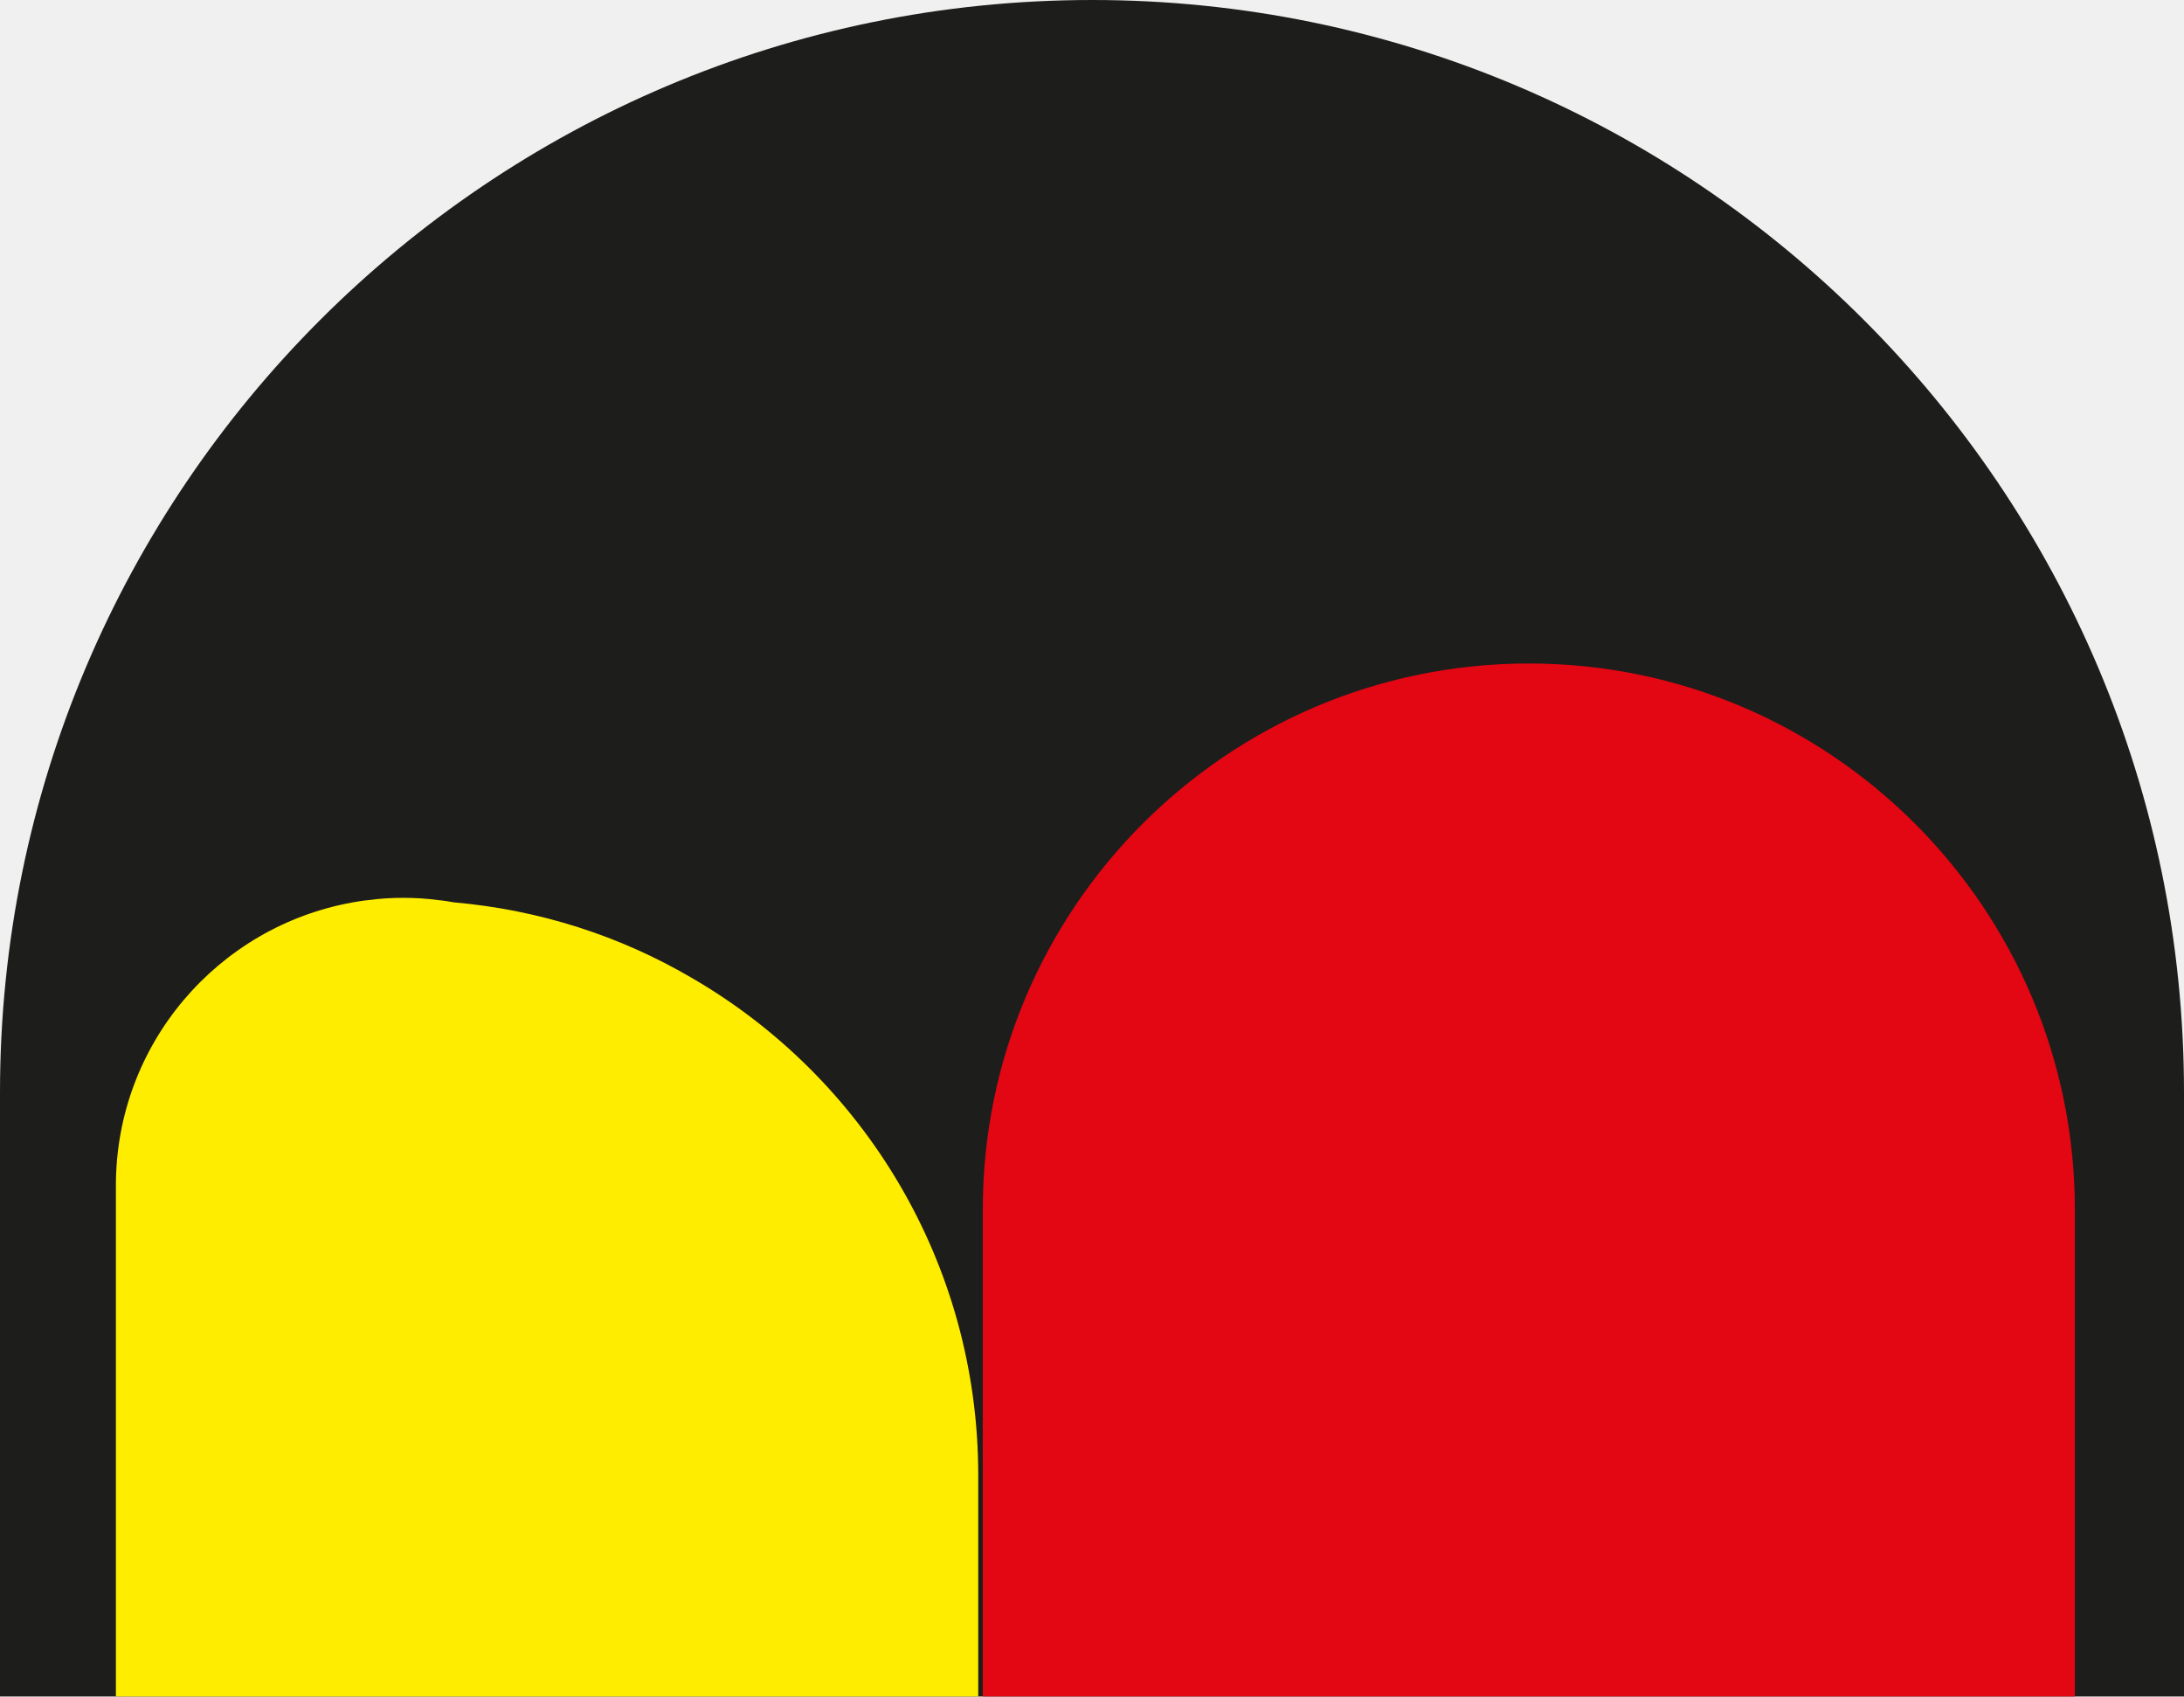
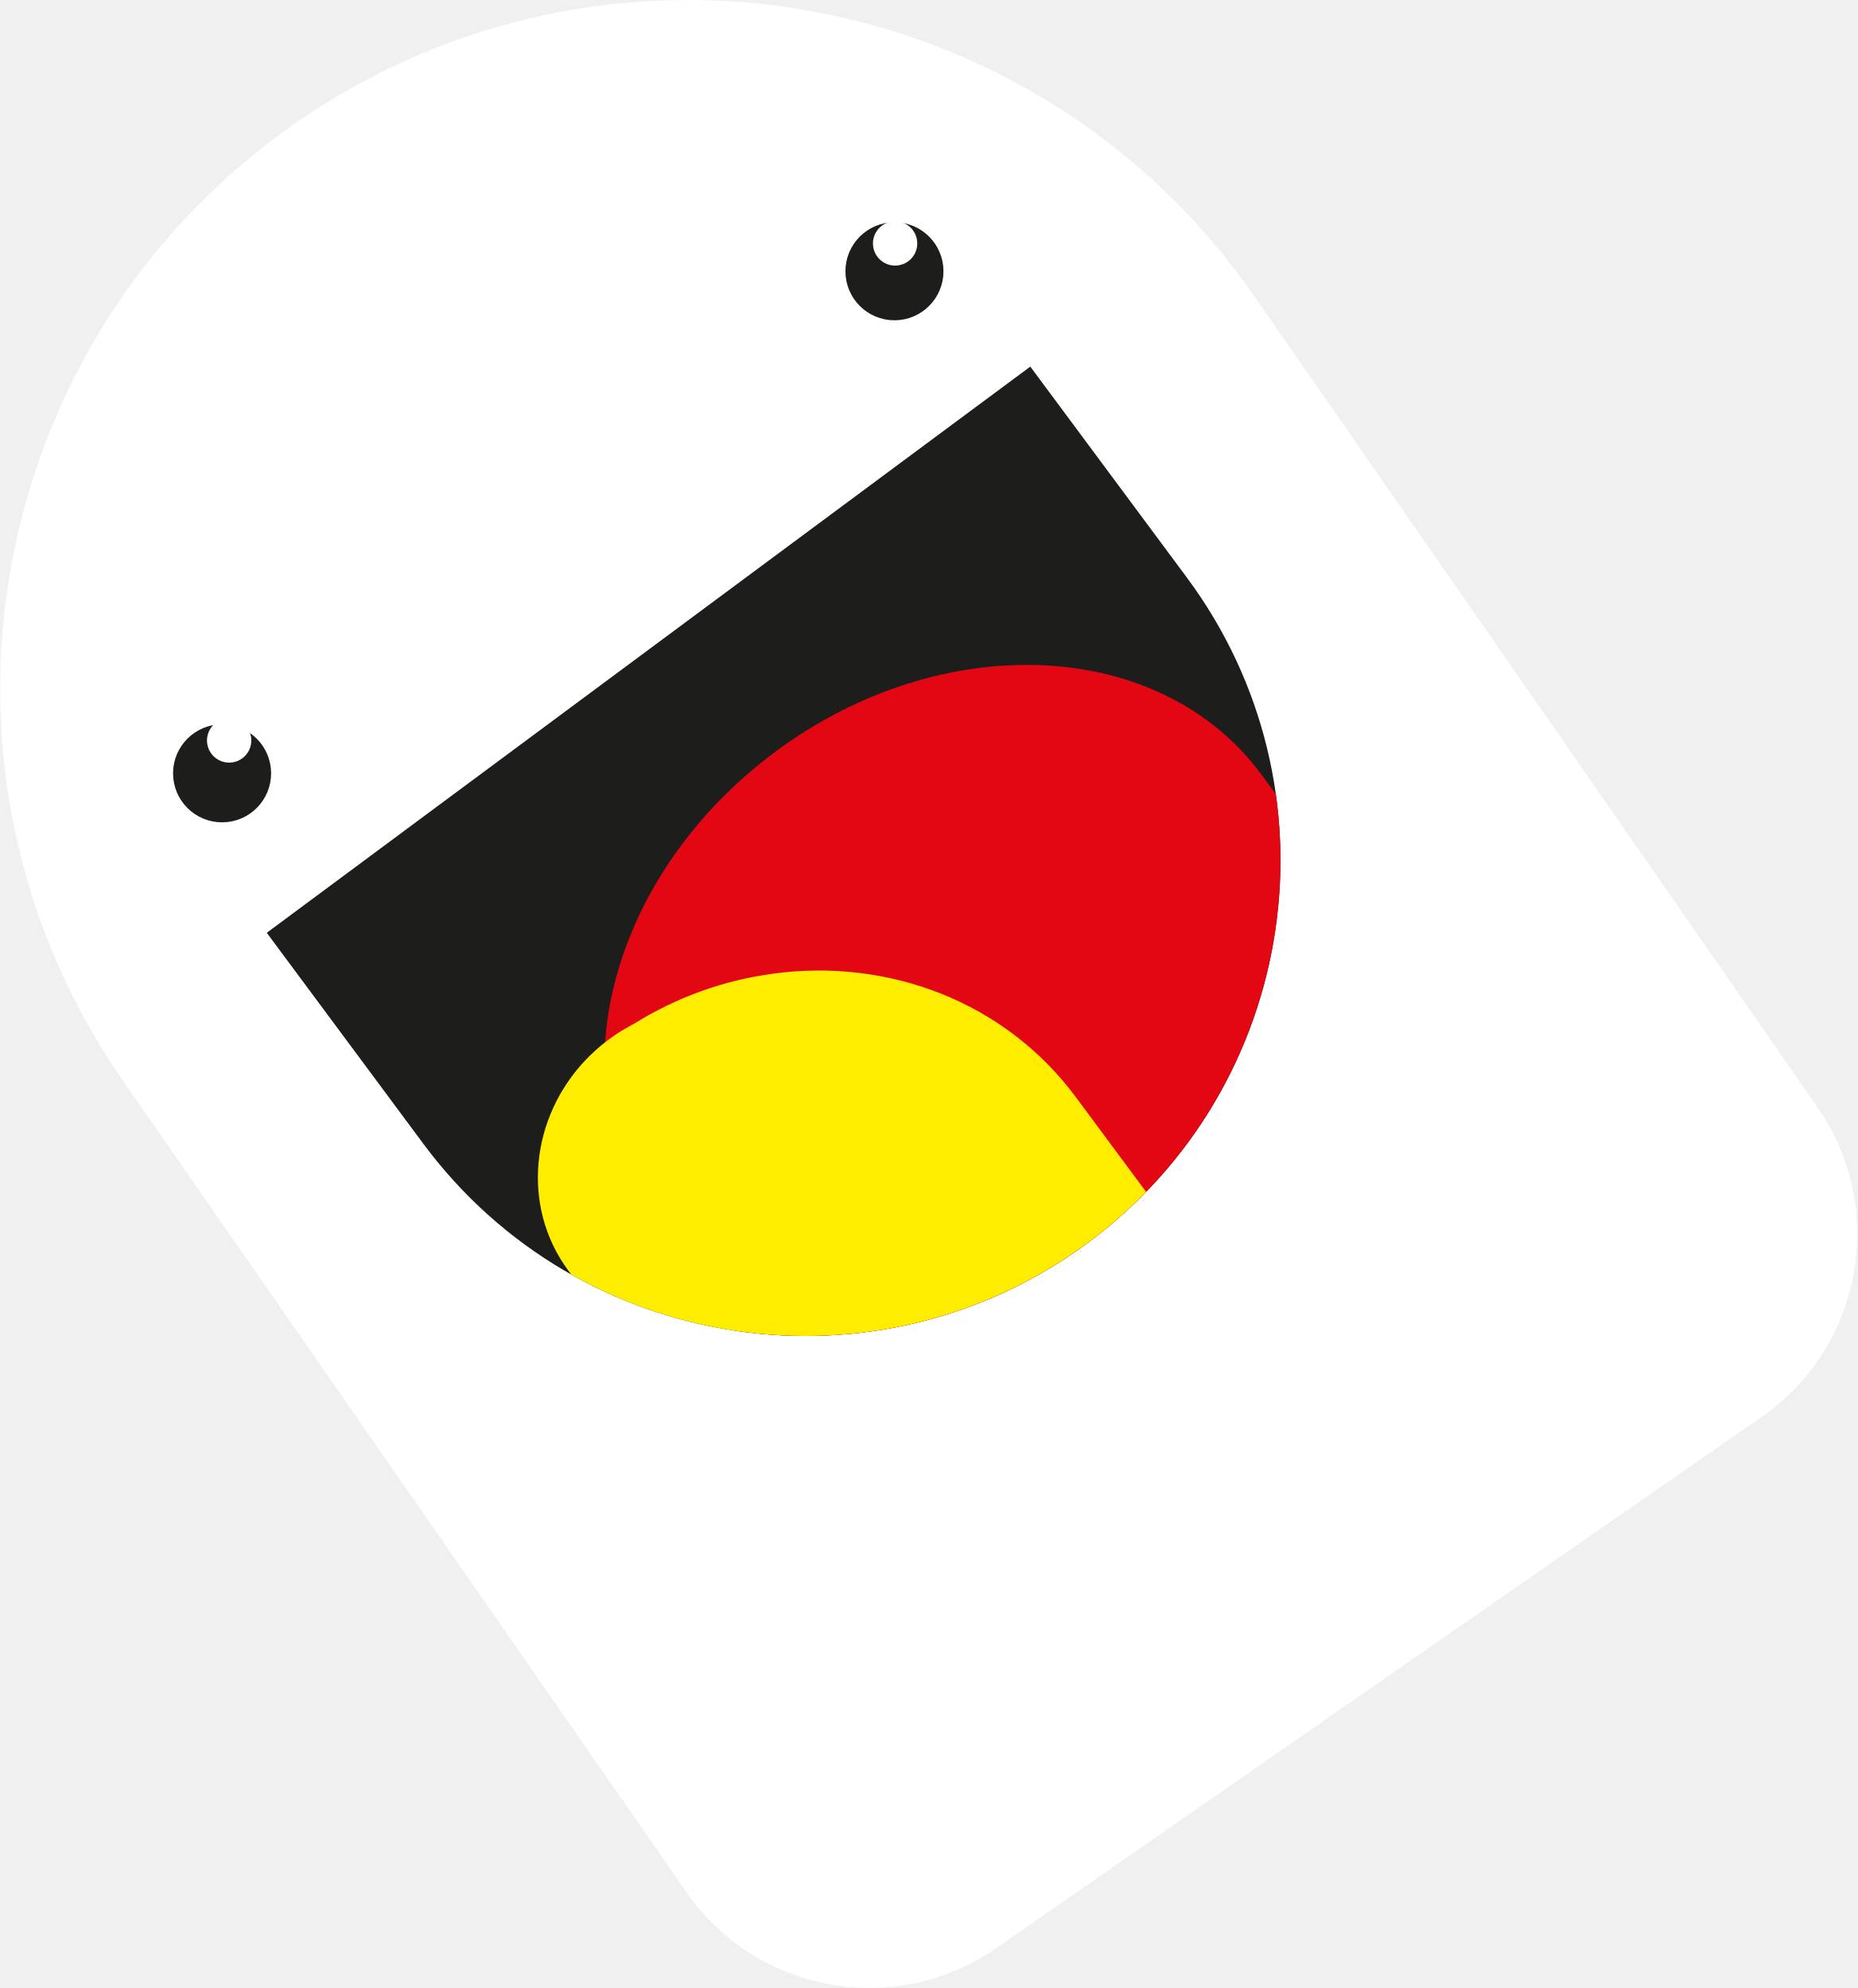
- <svg xmlns="http://www.w3.org/2000/svg" id="uuid-a4cd81a3-0775-42a7-b791-d6073ceeca40" data-name="Capa 2" viewBox="0 0 96.67 75.07">
+ <svg xmlns="http://www.w3.org/2000/svg" id="uuid-a9c53663-b663-46d8-aad7-40bab448ff7b" data-name="Capa 2" viewBox="0 0 199.46 213.55">
  <defs>
    <style>
-       .uuid-dd83e391-407a-4f49-a061-af6c7d86dd8d { fill: #ffed00; }
-       .uuid-dd83e391-407a-4f49-a061-af6c7d86dd8d, .uuid-f17bcd7e-f945-4aa8-a8c8-b359850229c9, .uuid-7a406ff1-3b81-48b3-89e6-25105bbfb476 { stroke-width: 0px; }
-       .uuid-f17bcd7e-f945-4aa8-a8c8-b359850229c9 { fill: #e30613; }
-       .uuid-7a406ff1-3b81-48b3-89e6-25105bbfb476 { fill: #1d1d1b; }
+       .uuid-62f2300c-a60b-4e4b-9223-38e04753fcbe { fill: #ffed00; }
+       .uuid-62f2300c-a60b-4e4b-9223-38e04753fcbe, .uuid-b6c9ada4-c30b-4ccf-848d-28065de551e2, .uuid-548eeedf-82cf-4137-a405-02fc540055dc, .uuid-0642bd79-bd7a-435a-9f7b-4940fdd9cb8d, .uuid-a1e0b3d9-0631-4751-bef3-fae9cac55993 { stroke-width: 0px; }
+       .uuid-b6c9ada4-c30b-4ccf-848d-28065de551e2 { fill: none; }
+       .uuid-548eeedf-82cf-4137-a405-02fc540055dc { fill: #e30613; }
+       .uuid-412323c8-3101-4592-b8c1-b1868e7720ad { stroke: #1d1d1b; stroke-miterlimit: 10; stroke-width: 2.83px; }
+       .uuid-412323c8-3101-4592-b8c1-b1868e7720ad, .uuid-0642bd79-bd7a-435a-9f7b-4940fdd9cb8d { fill: #1d1d1b; }
+       .uuid-a1e0b3d9-0631-4751-bef3-fae9cac55993 { fill: #fff; }
+       .uuid-d164717b-2fcf-480c-93c2-ef2c7afe46c2 { clip-path: url(#uuid-8aea7e41-d135-4a8a-a1fb-00edfddd94fe); }
    </style>
+     <clipPath id="uuid-8aea7e41-d135-4a8a-a1fb-00edfddd94fe">
+       <path class="uuid-b6c9ada4-c30b-4ccf-848d-28065de551e2" d="M116.88,133.46h0c22.64-16.8,27.38-48.77,10.59-71.41l-16.82-22.67L28.65,100.2l16.82,22.67c16.8,22.64,48.77,27.38,71.41,10.59Z" />
+     </clipPath>
  </defs>
-   <g id="uuid-177e5252-6ded-4d67-9fa1-e14da5a7892b" data-name="Capa 1">
+   <g id="uuid-c6e1d0c0-6747-4995-9f10-685ed732ef74" data-name="Capa 1">
    <g>
-       <path class="uuid-7a406ff1-3b81-48b3-89e6-25105bbfb476" d="M48.34,0h0C75.01,0,96.67,21.66,96.67,48.34v26.73H0v-26.73C0,21.66,21.66,0,48.34,0Z" />
-       <path class="uuid-f17bcd7e-f945-4aa8-a8c8-b359850229c9" d="M44.81,28.04h21.54c13.34,0,24.17,10.83,24.17,24.17h0c0,13.34-10.83,24.17-24.17,24.17h-21.54V28.04h0Z" transform="translate(15.46 119.88) rotate(-90)" />
-       <path class="uuid-dd83e391-407a-4f49-a061-af6c7d86dd8d" d="M30.58,43.25c-3.13-1.83-6.7-2.99-10.49-3.32-.23-.04-.46-.08-.7-.1-.5-.07-1.02-.1-1.54-.1s-1.04.03-1.54.1c-.23.02-.47.06-.69.1-5.96,1.06-10.49,6.26-10.49,12.53v22.61h38.17v-9.79c0-9.42-5.12-17.65-12.72-22.03Z" />
+       <path class="uuid-a1e0b3d9-0631-4751-bef3-fae9cac55993" d="M89.93-5h0c40.8,0,73.93,33.13,73.93,73.93v106.13c0,13.18-10.7,23.89-23.89,23.89H39.88c-13.18,0-23.89-10.7-23.89-23.89v-106.13C16,28.13,49.12-5,89.93-5Z" transform="translate(-39.24 68.59) rotate(-34.77)" />
+       <g class="uuid-d164717b-2fcf-480c-93c2-ef2c7afe46c2">
+         <path class="uuid-0642bd79-bd7a-435a-9f7b-4940fdd9cb8d" d="M116.88,133.46h0c22.64-16.8,27.38-48.77,10.59-71.41l-16.82-22.67L28.65,100.2l16.82,22.67c16.8,22.64,48.77,27.38,71.41,10.59Z" />
+         <path class="uuid-548eeedf-82cf-4137-a405-02fc540055dc" d="M83.26,80.76h0c-17.96,13.32-23.72,35.97-12.88,50.6l17.51,23.6,65.03-48.24-17.51-23.6c-10.85-14.62-34.2-15.68-52.16-2.36Z" />
+         <path class="uuid-62f2300c-a60b-4e4b-9223-38e04753fcbe" d="M82.92,104.61c-5.1.68-10.16,2.46-14.81,5.35-.29.15-.59.31-.88.49-.63.35-1.25.76-1.85,1.21s-1.17.92-1.69,1.42c-.26.22-.49.47-.72.7-6.02,6.26-7.02,15.85-1.93,22.71l18.37,24.77,14.69-10.9,14.69-10.9,12.44-9.23,2.25-1.67-7.95-10.72c-7.65-10.32-20.25-14.95-32.6-13.24Z" />
+       </g>
+       <g>
+         <circle class="uuid-412323c8-3101-4592-b8c1-b1868e7720ad" cx="23.85" cy="83.07" r="3.85" />
+         <circle class="uuid-a1e0b3d9-0631-4751-bef3-fae9cac55993" cx="24.61" cy="79.54" r="2.38" />
+       </g>
+       <g>
+         <circle class="uuid-412323c8-3101-4592-b8c1-b1868e7720ad" cx="96.06" cy="29.14" r="3.85" />
+         <circle class="uuid-a1e0b3d9-0631-4751-bef3-fae9cac55993" cx="96.13" cy="26.15" r="2.38" />
+       </g>
    </g>
  </g>
</svg>
